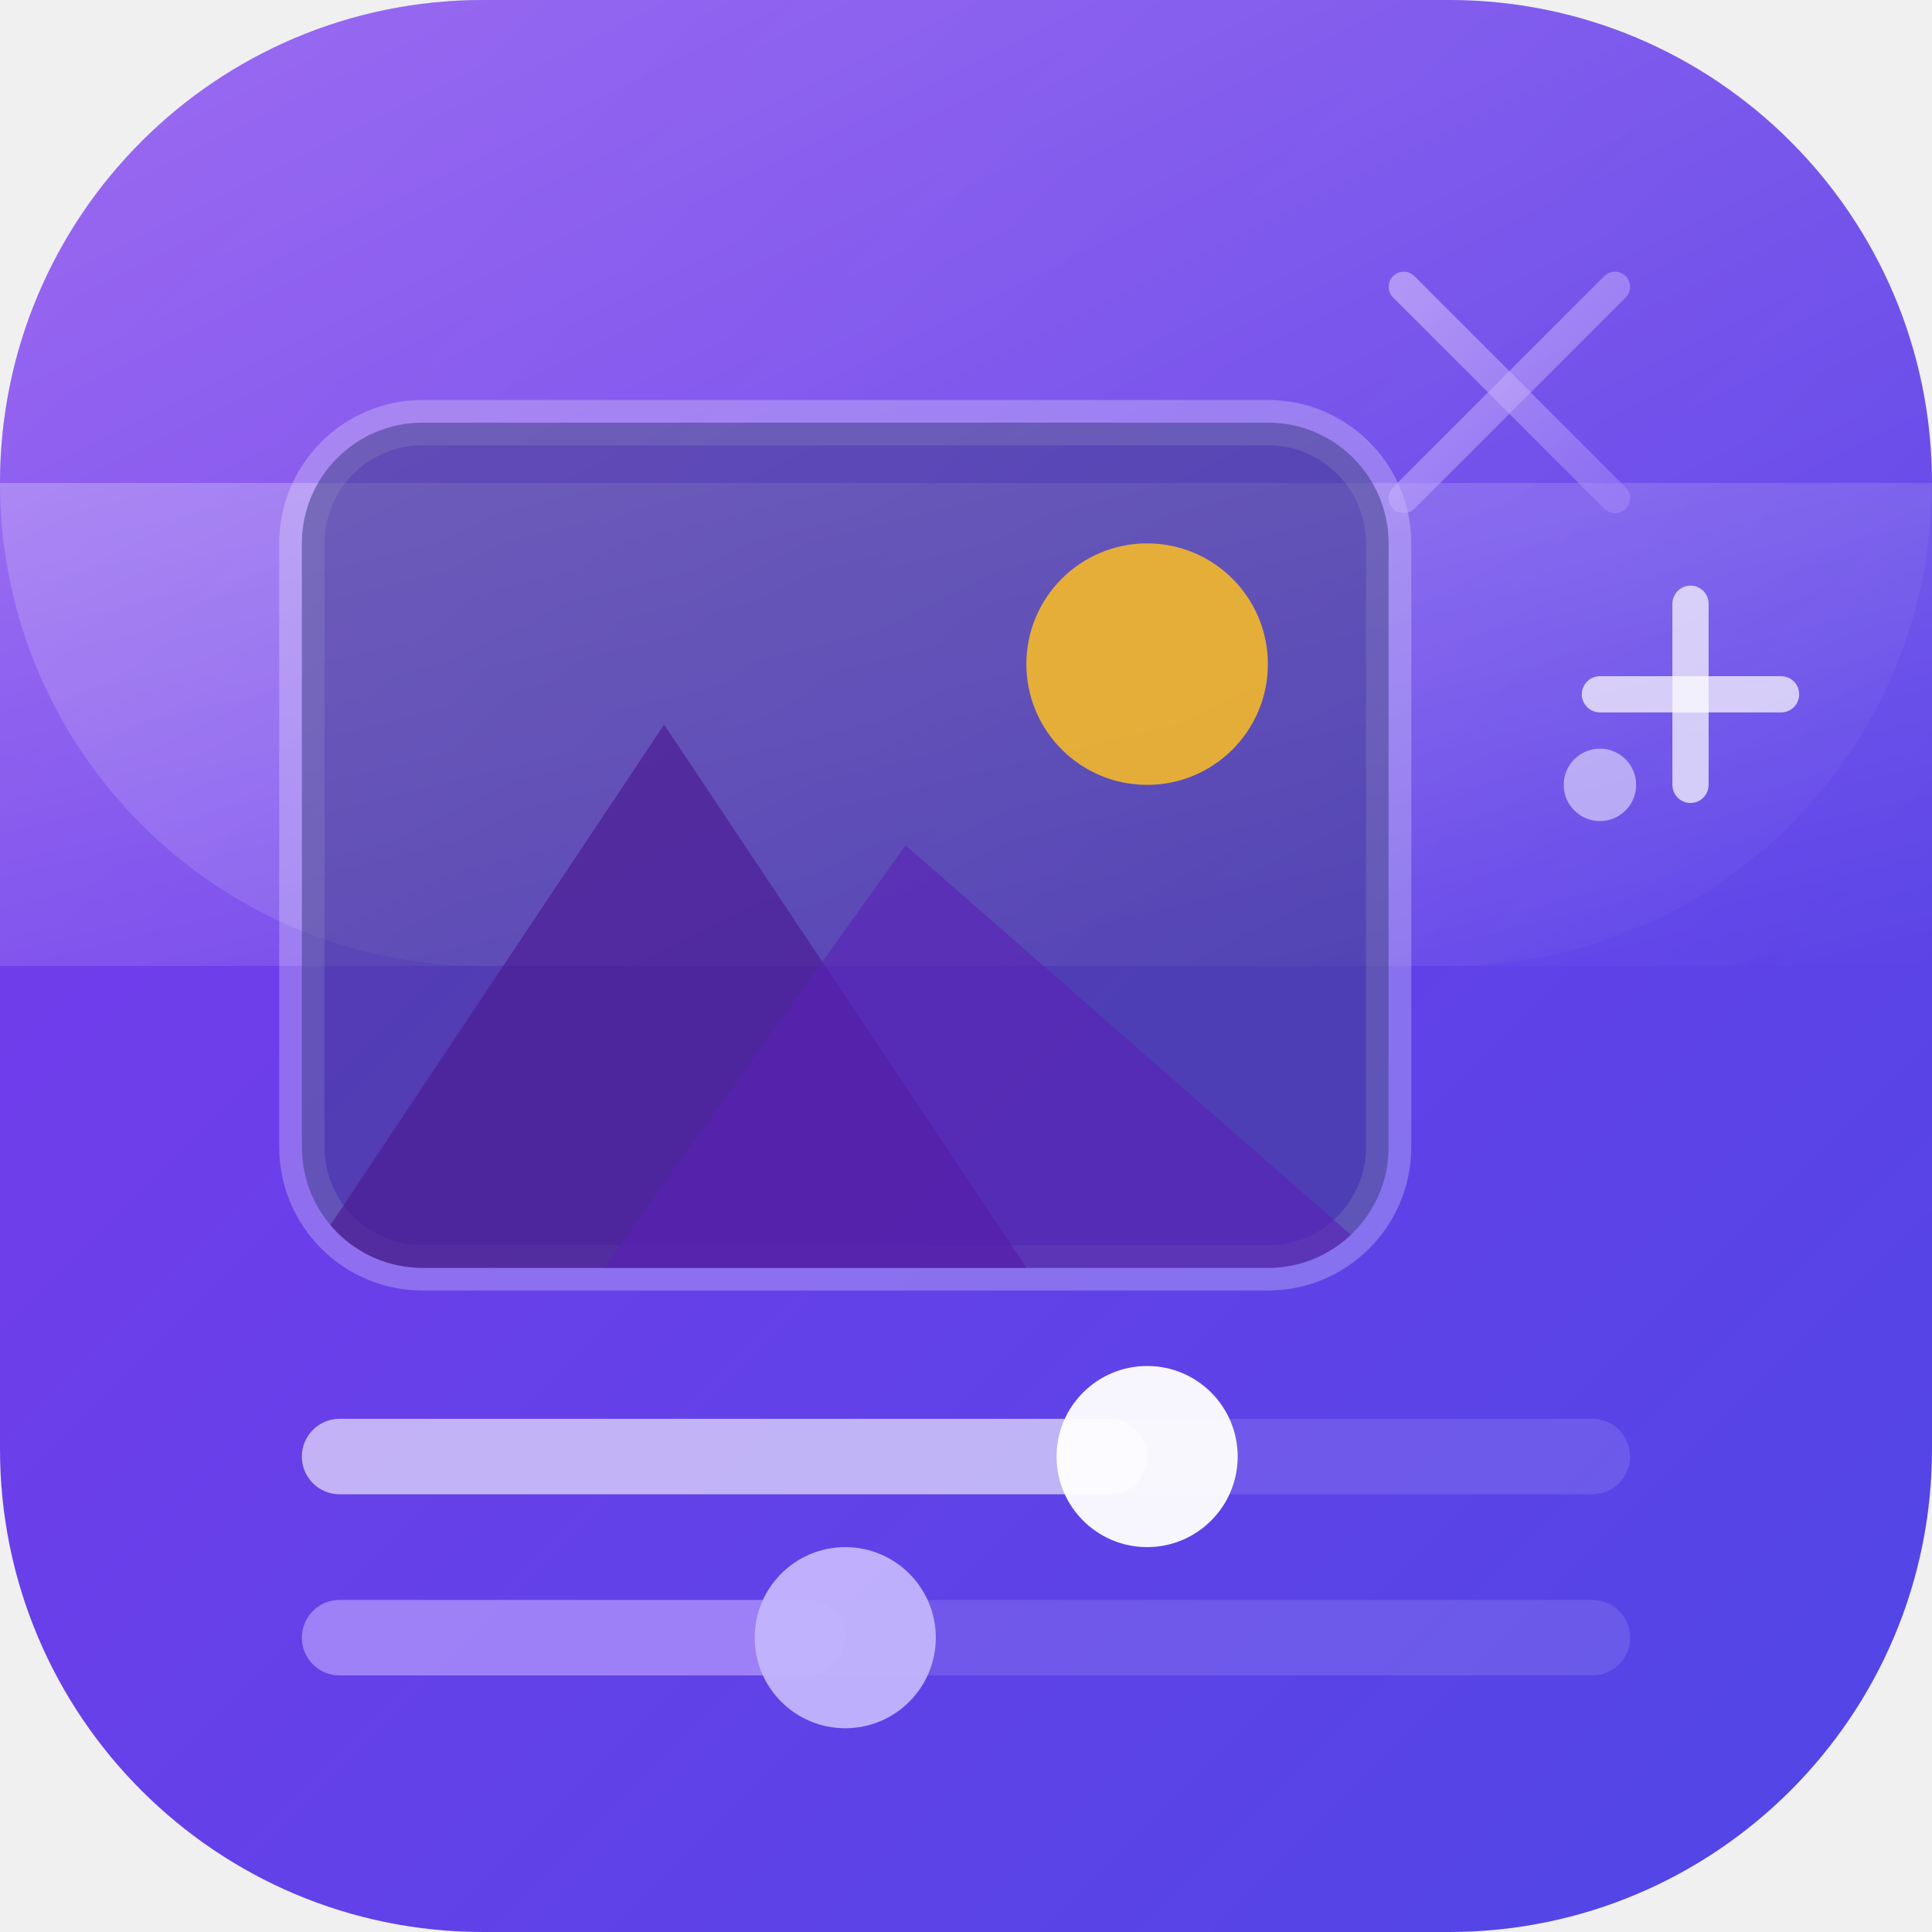
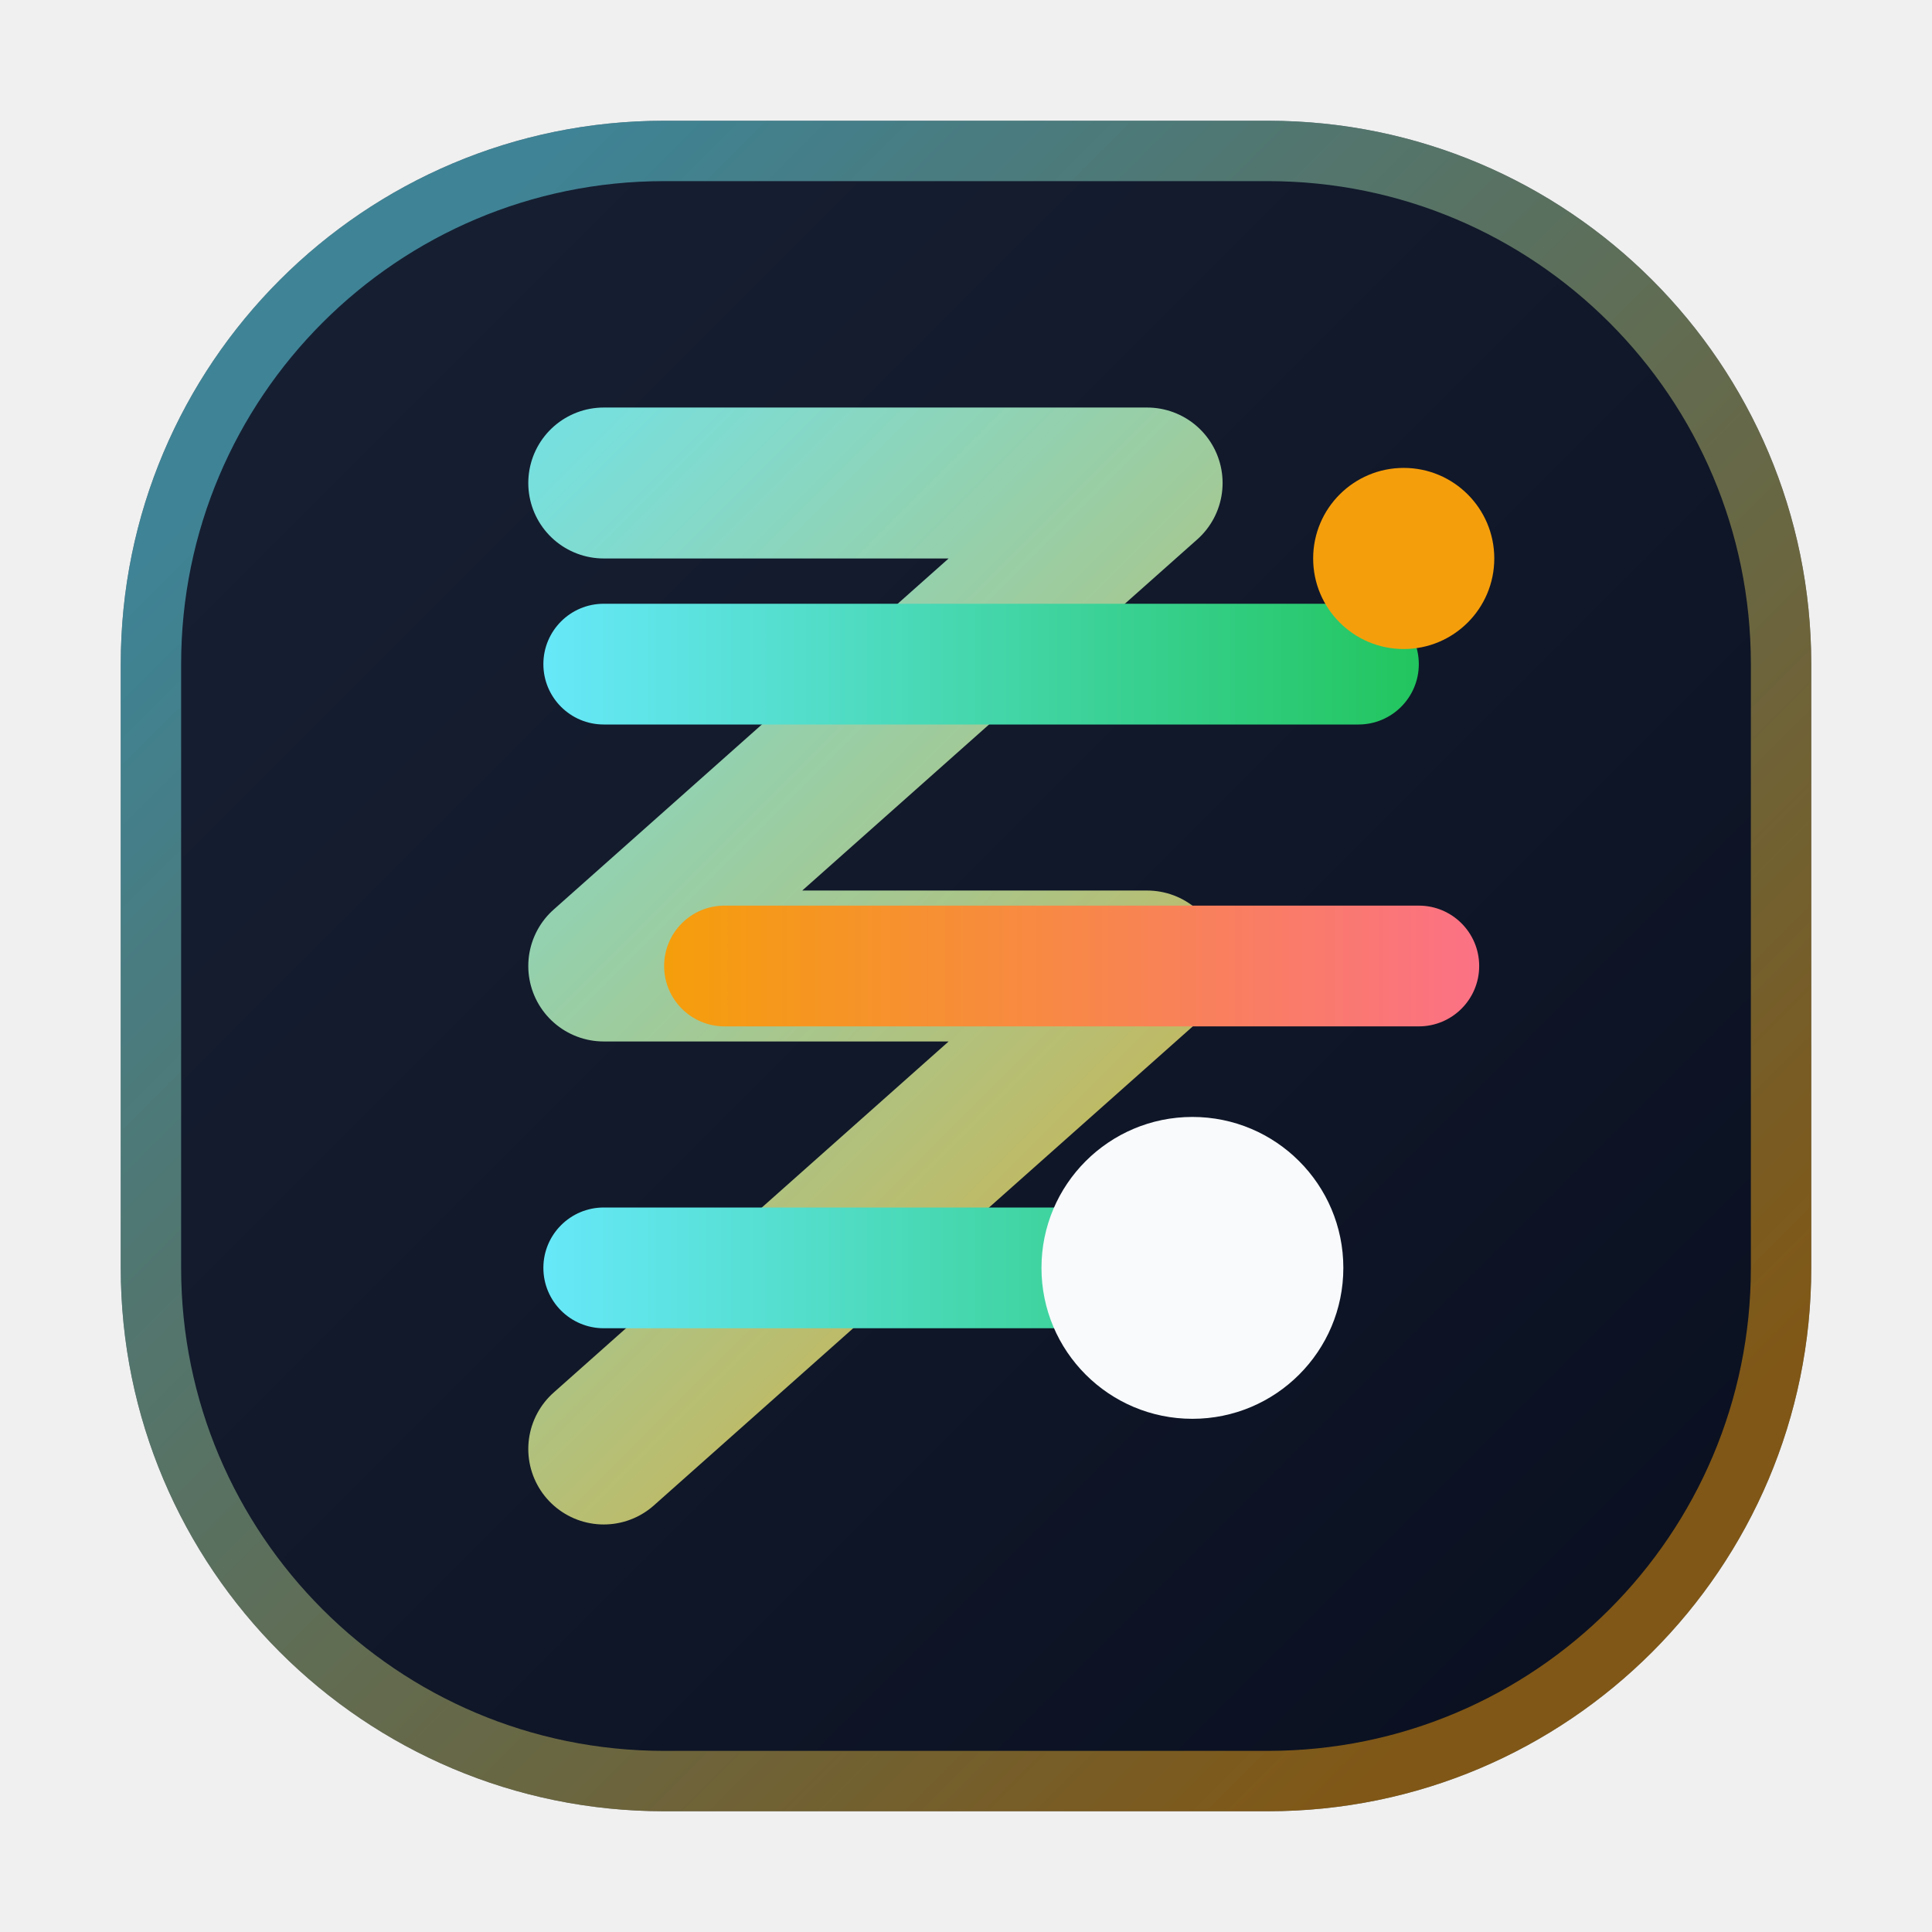
- <svg xmlns="http://www.w3.org/2000/svg" viewBox="0 0 64 64">
+ <svg xmlns="http://www.w3.org/2000/svg" viewBox="0 0 64 64" fill="none">
  <defs>
-     <linearGradient id="bg" x1="0%" y1="0%" x2="100%" y2="100%">
-       <stop offset="0%" stop-color="#7c3aed" />
-       <stop offset="100%" stop-color="#4f46e5" />
+     <linearGradient id="tile" x1="8" y1="8" x2="56" y2="56" gradientUnits="userSpaceOnUse">
+       <stop offset="0%" stop-color="#172033" />
+       <stop offset="100%" stop-color="#0a1020" />
    </linearGradient>
-     <linearGradient id="shine" x1="0%" y1="0%" x2="100%" y2="100%">
-       <stop offset="0%" stop-color="#ffffff" stop-opacity="0.25" />
-       <stop offset="100%" stop-color="#ffffff" stop-opacity="0" />
+     <linearGradient id="stroke" x1="12" y1="12" x2="52" y2="52" gradientUnits="userSpaceOnUse">
+       <stop offset="0%" stop-color="#67e8f9" />
+       <stop offset="100%" stop-color="#f59e0b" />
    </linearGradient>
-     <linearGradient id="spark" x1="0%" y1="0%" x2="100%" y2="100%">
-       <stop offset="0%" stop-color="#e9d5ff" />
-       <stop offset="100%" stop-color="#a78bfa" />
+     <linearGradient id="bar" x1="18" y1="0" x2="47" y2="0" gradientUnits="userSpaceOnUse">
+       <stop offset="0%" stop-color="#67e8f9" />
+       <stop offset="100%" stop-color="#22c55e" />
+     </linearGradient>
+     <linearGradient id="barWarm" x1="22" y1="0" x2="49" y2="0" gradientUnits="userSpaceOnUse">
+       <stop offset="0%" stop-color="#f59e0b" />
+       <stop offset="100%" stop-color="#fb7185" />
    </linearGradient>
  </defs>
-   <rect width="64" height="64" rx="16" fill="url(#bg)" />
-   <rect width="64" height="32" rx="16" fill="url(#shine)" />
-   <rect x="0" y="16" width="64" height="16" fill="url(#shine)" />
-   <rect x="10" y="14" width="36" height="28" rx="4" fill="none" stroke="white" stroke-opacity="0.25" stroke-width="1.5" />
-   <rect x="10" y="14" width="36" height="28" rx="4" fill="white" fill-opacity="0.07" />
-   <clipPath id="frame">
-     <rect x="10" y="14" width="36" height="28" rx="4" />
-   </clipPath>
-   <g clip-path="url(#frame)">
-     <rect x="10" y="14" width="36" height="28" fill="#312e81" fill-opacity="0.5" />
-     <polygon points="10,42 22,24 34,42" fill="#4c1d95" fill-opacity="0.7" />
-     <polygon points="20,42 30,28 46,42" fill="#5b21b6" fill-opacity="0.6" />
-     <circle cx="38" cy="22" r="4" fill="#fbbf24" fill-opacity="0.85" />
-   </g>
-   <g transform="translate(50,13)">
-     <line x1="0" y1="-5.5" x2="0" y2="5.5" stroke="url(#spark)" stroke-width="1.8" stroke-linecap="round" />
-     <line x1="-5.5" y1="0" x2="5.5" y2="0" stroke="url(#spark)" stroke-width="1.8" stroke-linecap="round" />
-     <line x1="-3.5" y1="-3.5" x2="3.5" y2="3.5" stroke="url(#spark)" stroke-width="1" stroke-linecap="round" stroke-opacity="0.5" />
-     <line x1="3.5" y1="-3.5" x2="-3.5" y2="3.5" stroke="url(#spark)" stroke-width="1" stroke-linecap="round" stroke-opacity="0.5" />
-   </g>
-   <g transform="translate(56,23)">
-     <line x1="0" y1="-3" x2="0" y2="3" stroke="white" stroke-width="1.2" stroke-linecap="round" stroke-opacity="0.7" />
-     <line x1="-3" y1="0" x2="3" y2="0" stroke="white" stroke-width="1.2" stroke-linecap="round" stroke-opacity="0.7" />
-   </g>
-   <circle cx="53" cy="26" r="1.2" fill="white" fill-opacity="0.5" />
-   <rect x="10" y="47" width="44" height="2.5" rx="1.25" fill="white" fill-opacity="0.12" />
-   <rect x="10" y="47" width="28" height="2.5" rx="1.25" fill="white" fill-opacity="0.55" />
-   <circle cx="38" cy="48.25" r="3" fill="white" fill-opacity="0.95" />
-   <rect x="10" y="53" width="44" height="2.5" rx="1.25" fill="white" fill-opacity="0.12" />
-   <rect x="10" y="53" width="18" height="2.5" rx="1.25" fill="#a78bfa" fill-opacity="0.8" />
-   <circle cx="28" cy="54.25" r="3" fill="#c4b5fd" fill-opacity="0.95" />
+   <rect x="4" y="4" width="56" height="56" rx="18" fill="url(#tile)" />
+   <rect x="5" y="5" width="54" height="54" rx="17" stroke="url(#stroke)" stroke-opacity="0.5" stroke-width="2" />
+   <path d="M20 16H38L20 32H38L20 48" stroke="url(#stroke)" stroke-width="5" stroke-linecap="round" stroke-linejoin="round" />
+   <rect x="18" y="20" width="29" height="4" rx="2" fill="url(#bar)" />
+   <rect x="22" y="30" width="27" height="4" rx="2" fill="url(#barWarm)" />
+   <rect x="18" y="40" width="19" height="4" rx="2" fill="url(#bar)" />
+   <circle cx="39.5" cy="42" r="5" fill="#f8fafc" />
+   <circle cx="46.5" cy="18.5" r="3" fill="#f59e0b" />
</svg>
